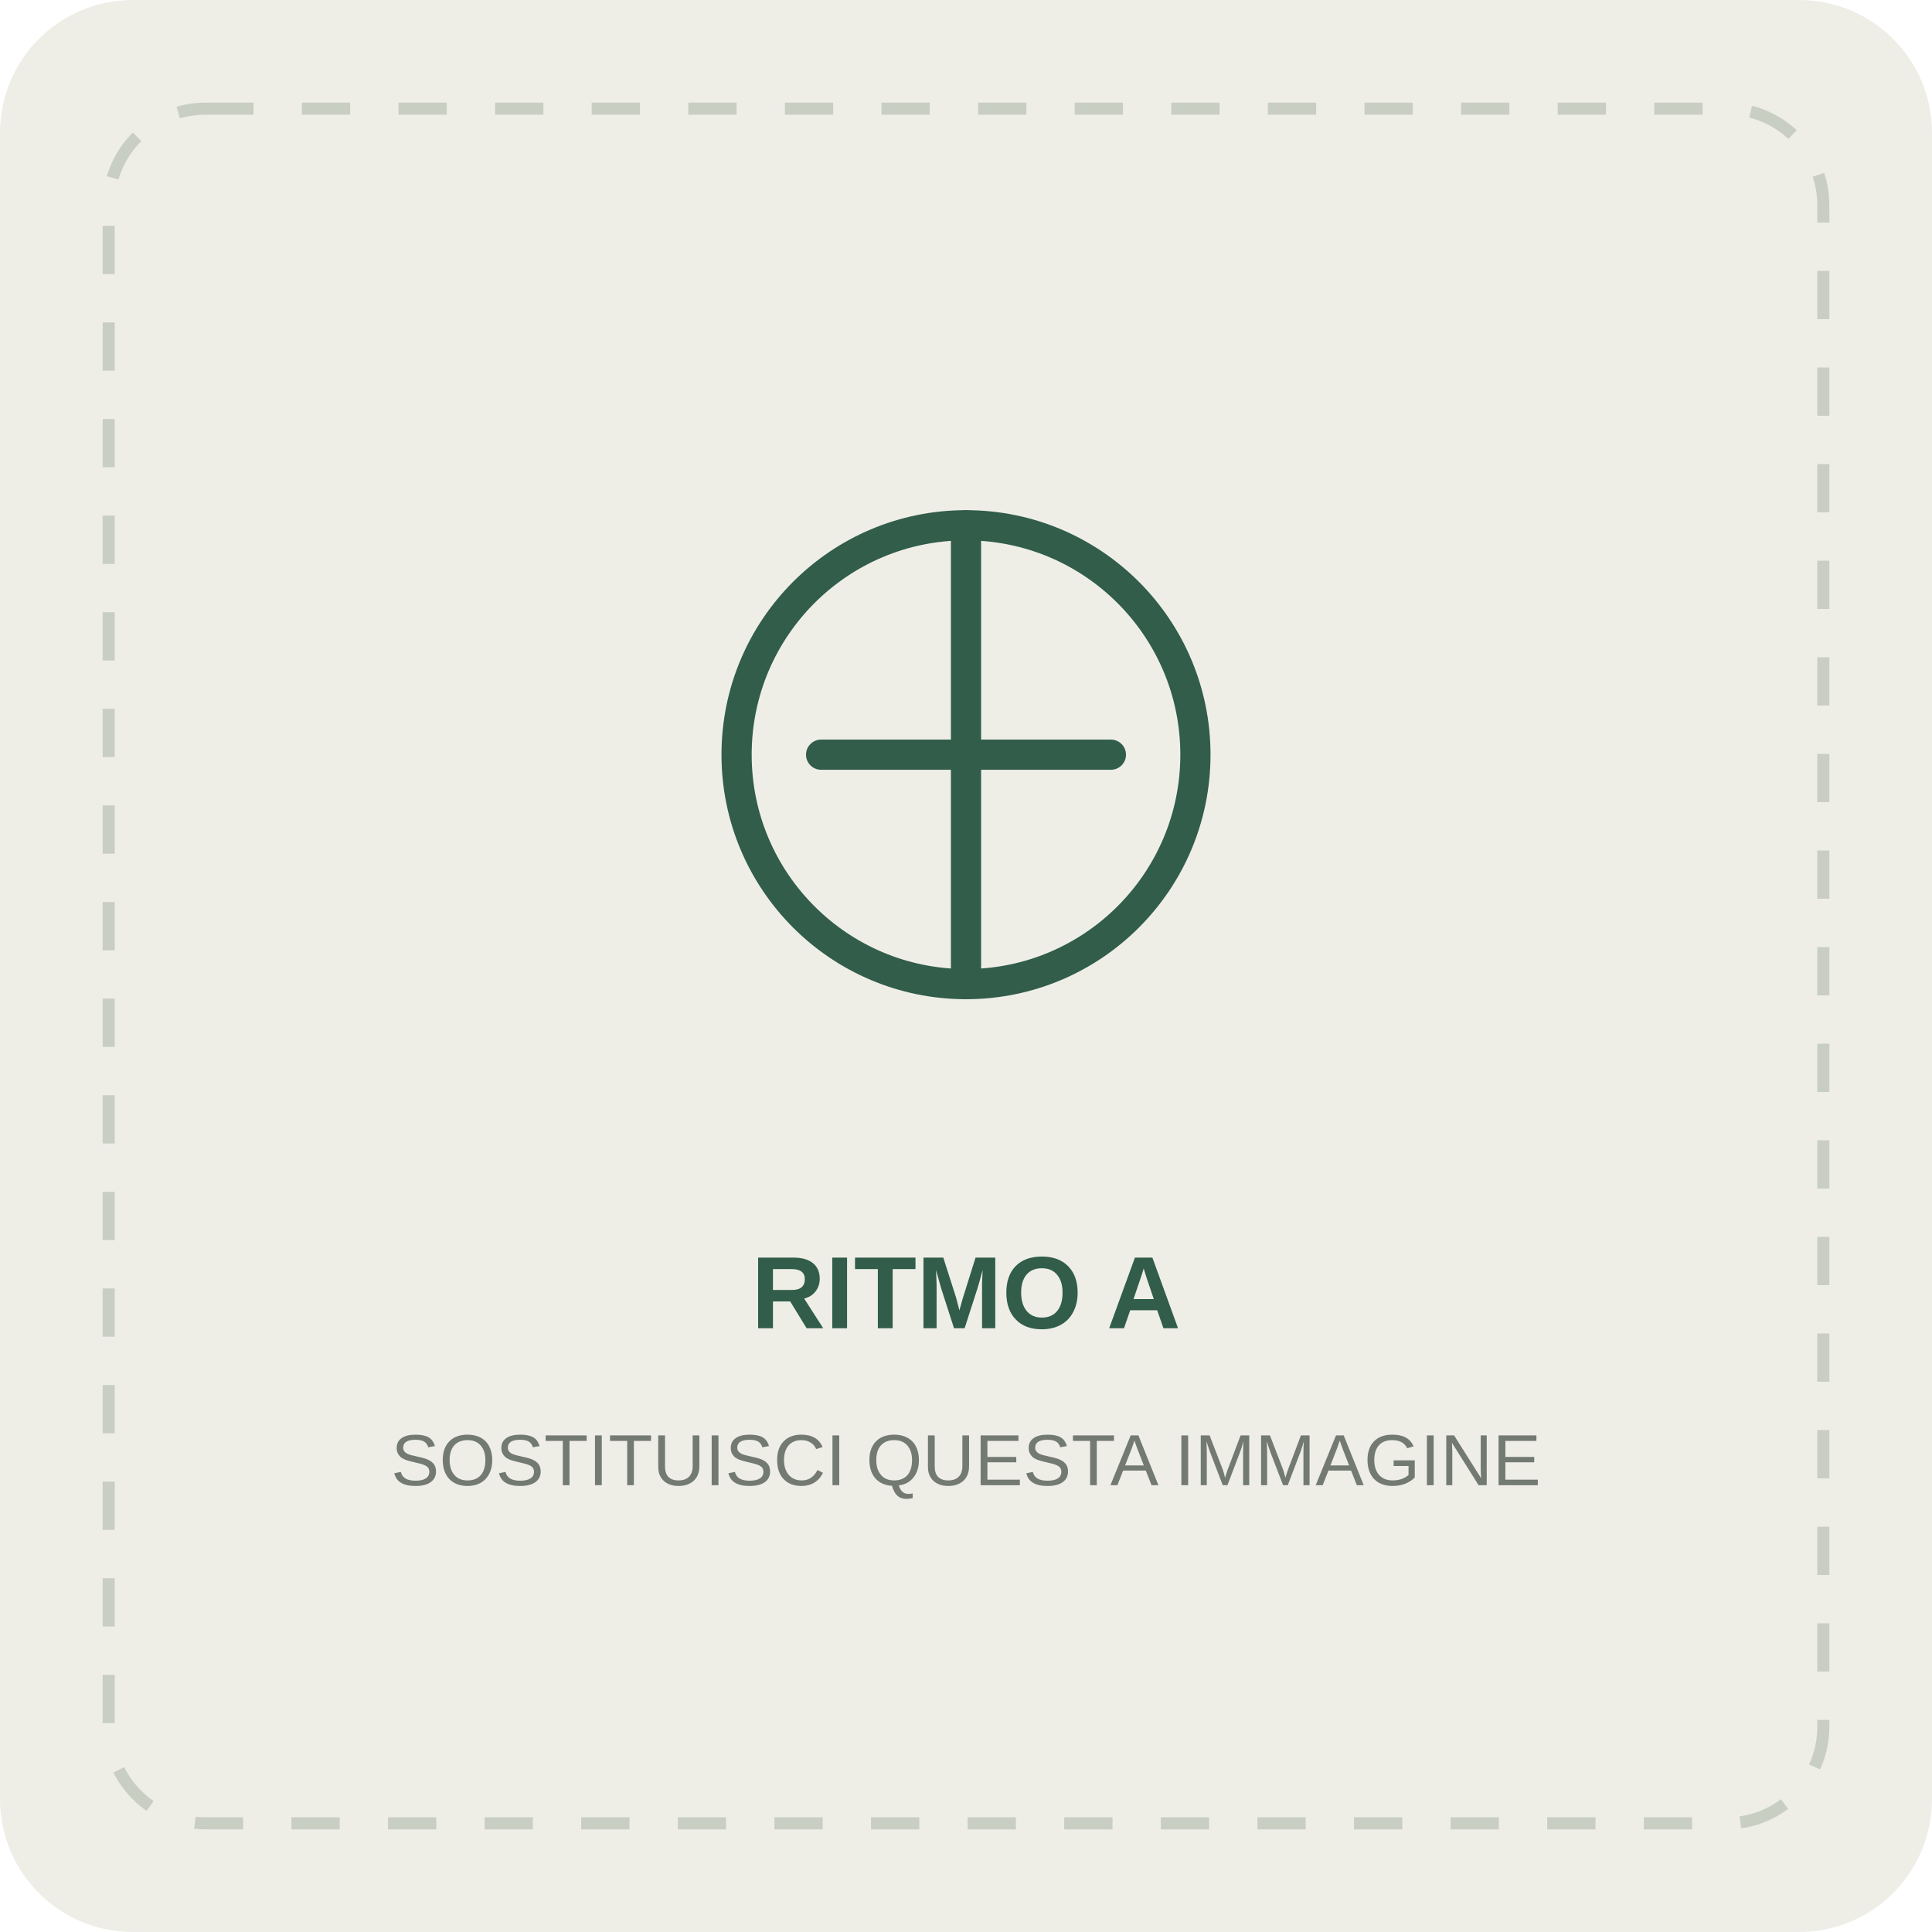
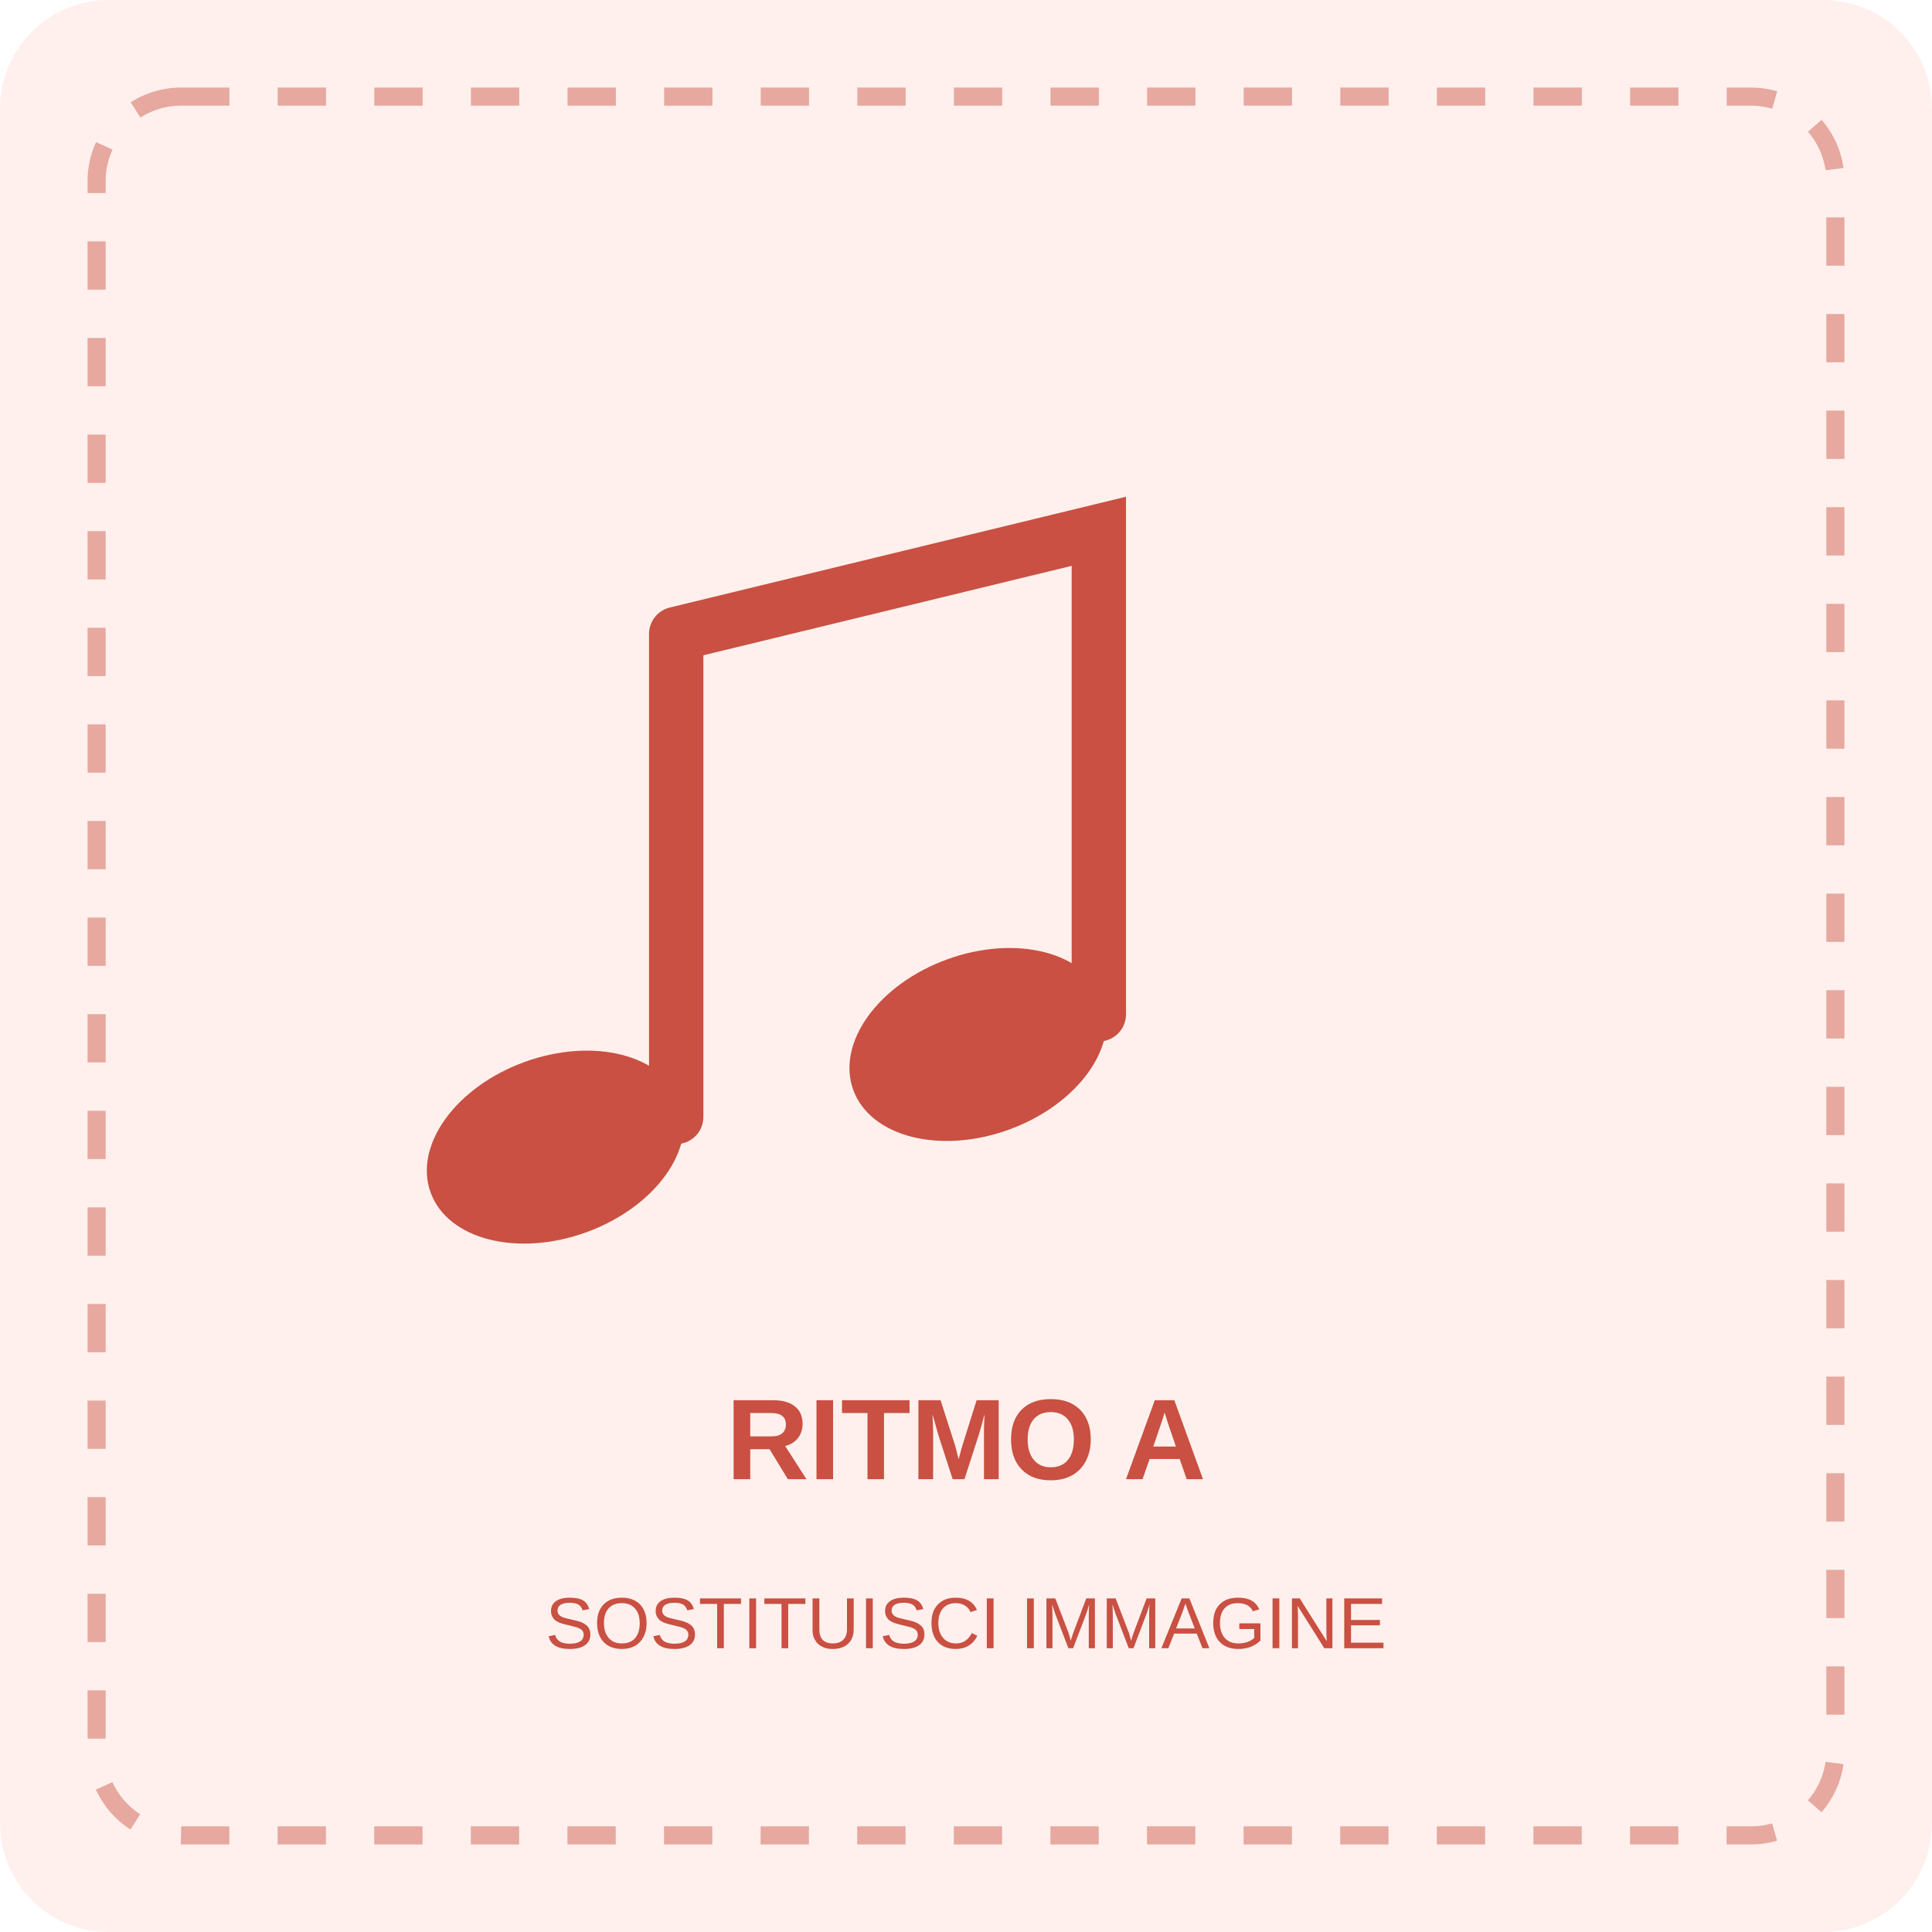
- <svg xmlns="http://www.w3.org/2000/svg" width="320" height="320" viewBox="0 0 320 320" role="img" aria-label="RITMO A placeholder">
-   <rect width="320" height="320" rx="22" fill="#eeeee7" />
-   <rect x="18" y="18" width="284" height="284" rx="16" fill="none" stroke="#c9cec3" stroke-width="2" stroke-dasharray="8 8" />
-   <g fill="none" stroke="#315d4a" stroke-width="5" stroke-linecap="round" stroke-linejoin="round">
-     <circle cx="160" cy="125" r="38" />
-     <path d="M160 87v76m-24-38h48" />
+ <svg xmlns="http://www.w3.org/2000/svg" width="320" height="320" viewBox="0 0 320 320">
+   <rect width="320" height="320" rx="18" fill="#fff0ed" />
+   <rect x="16" y="16" width="288" height="288" rx="14" fill="none" stroke="#c95042" stroke-opacity=".45" stroke-width="3" stroke-dasharray="8 8" />
+   <g fill="none" stroke="#c95042" stroke-width="9" stroke-linecap="round">
+     <path d="M112 105v80m0-80l70-17v80" />
+     <ellipse cx="92" cy="190" rx="22" ry="15" transform="rotate(-20 92 190)" fill="#c95042" stroke="none" />
+     <ellipse cx="162" cy="173" rx="22" ry="15" transform="rotate(-20 162 173)" fill="#c95042" stroke="none" />
  </g>
-   <text x="160" y="220" font-family="Arial,sans-serif" font-size="17" font-weight="700" text-anchor="middle" fill="#315d4a">RITMO A</text>
-   <text x="160" y="246" font-family="Arial,sans-serif" font-size="12" text-anchor="middle" fill="#737a72">SOSTITUISCI QUESTA IMMAGINE</text>
+   <text x="160" y="245" font-family="Arial" font-size="19" font-weight="700" text-anchor="middle" fill="#c95042">RITMO A</text>
+   <text x="160" y="273" font-family="Arial" font-size="12" text-anchor="middle" fill="#c95042">SOSTITUISCI IMMAGINE</text>
</svg>
